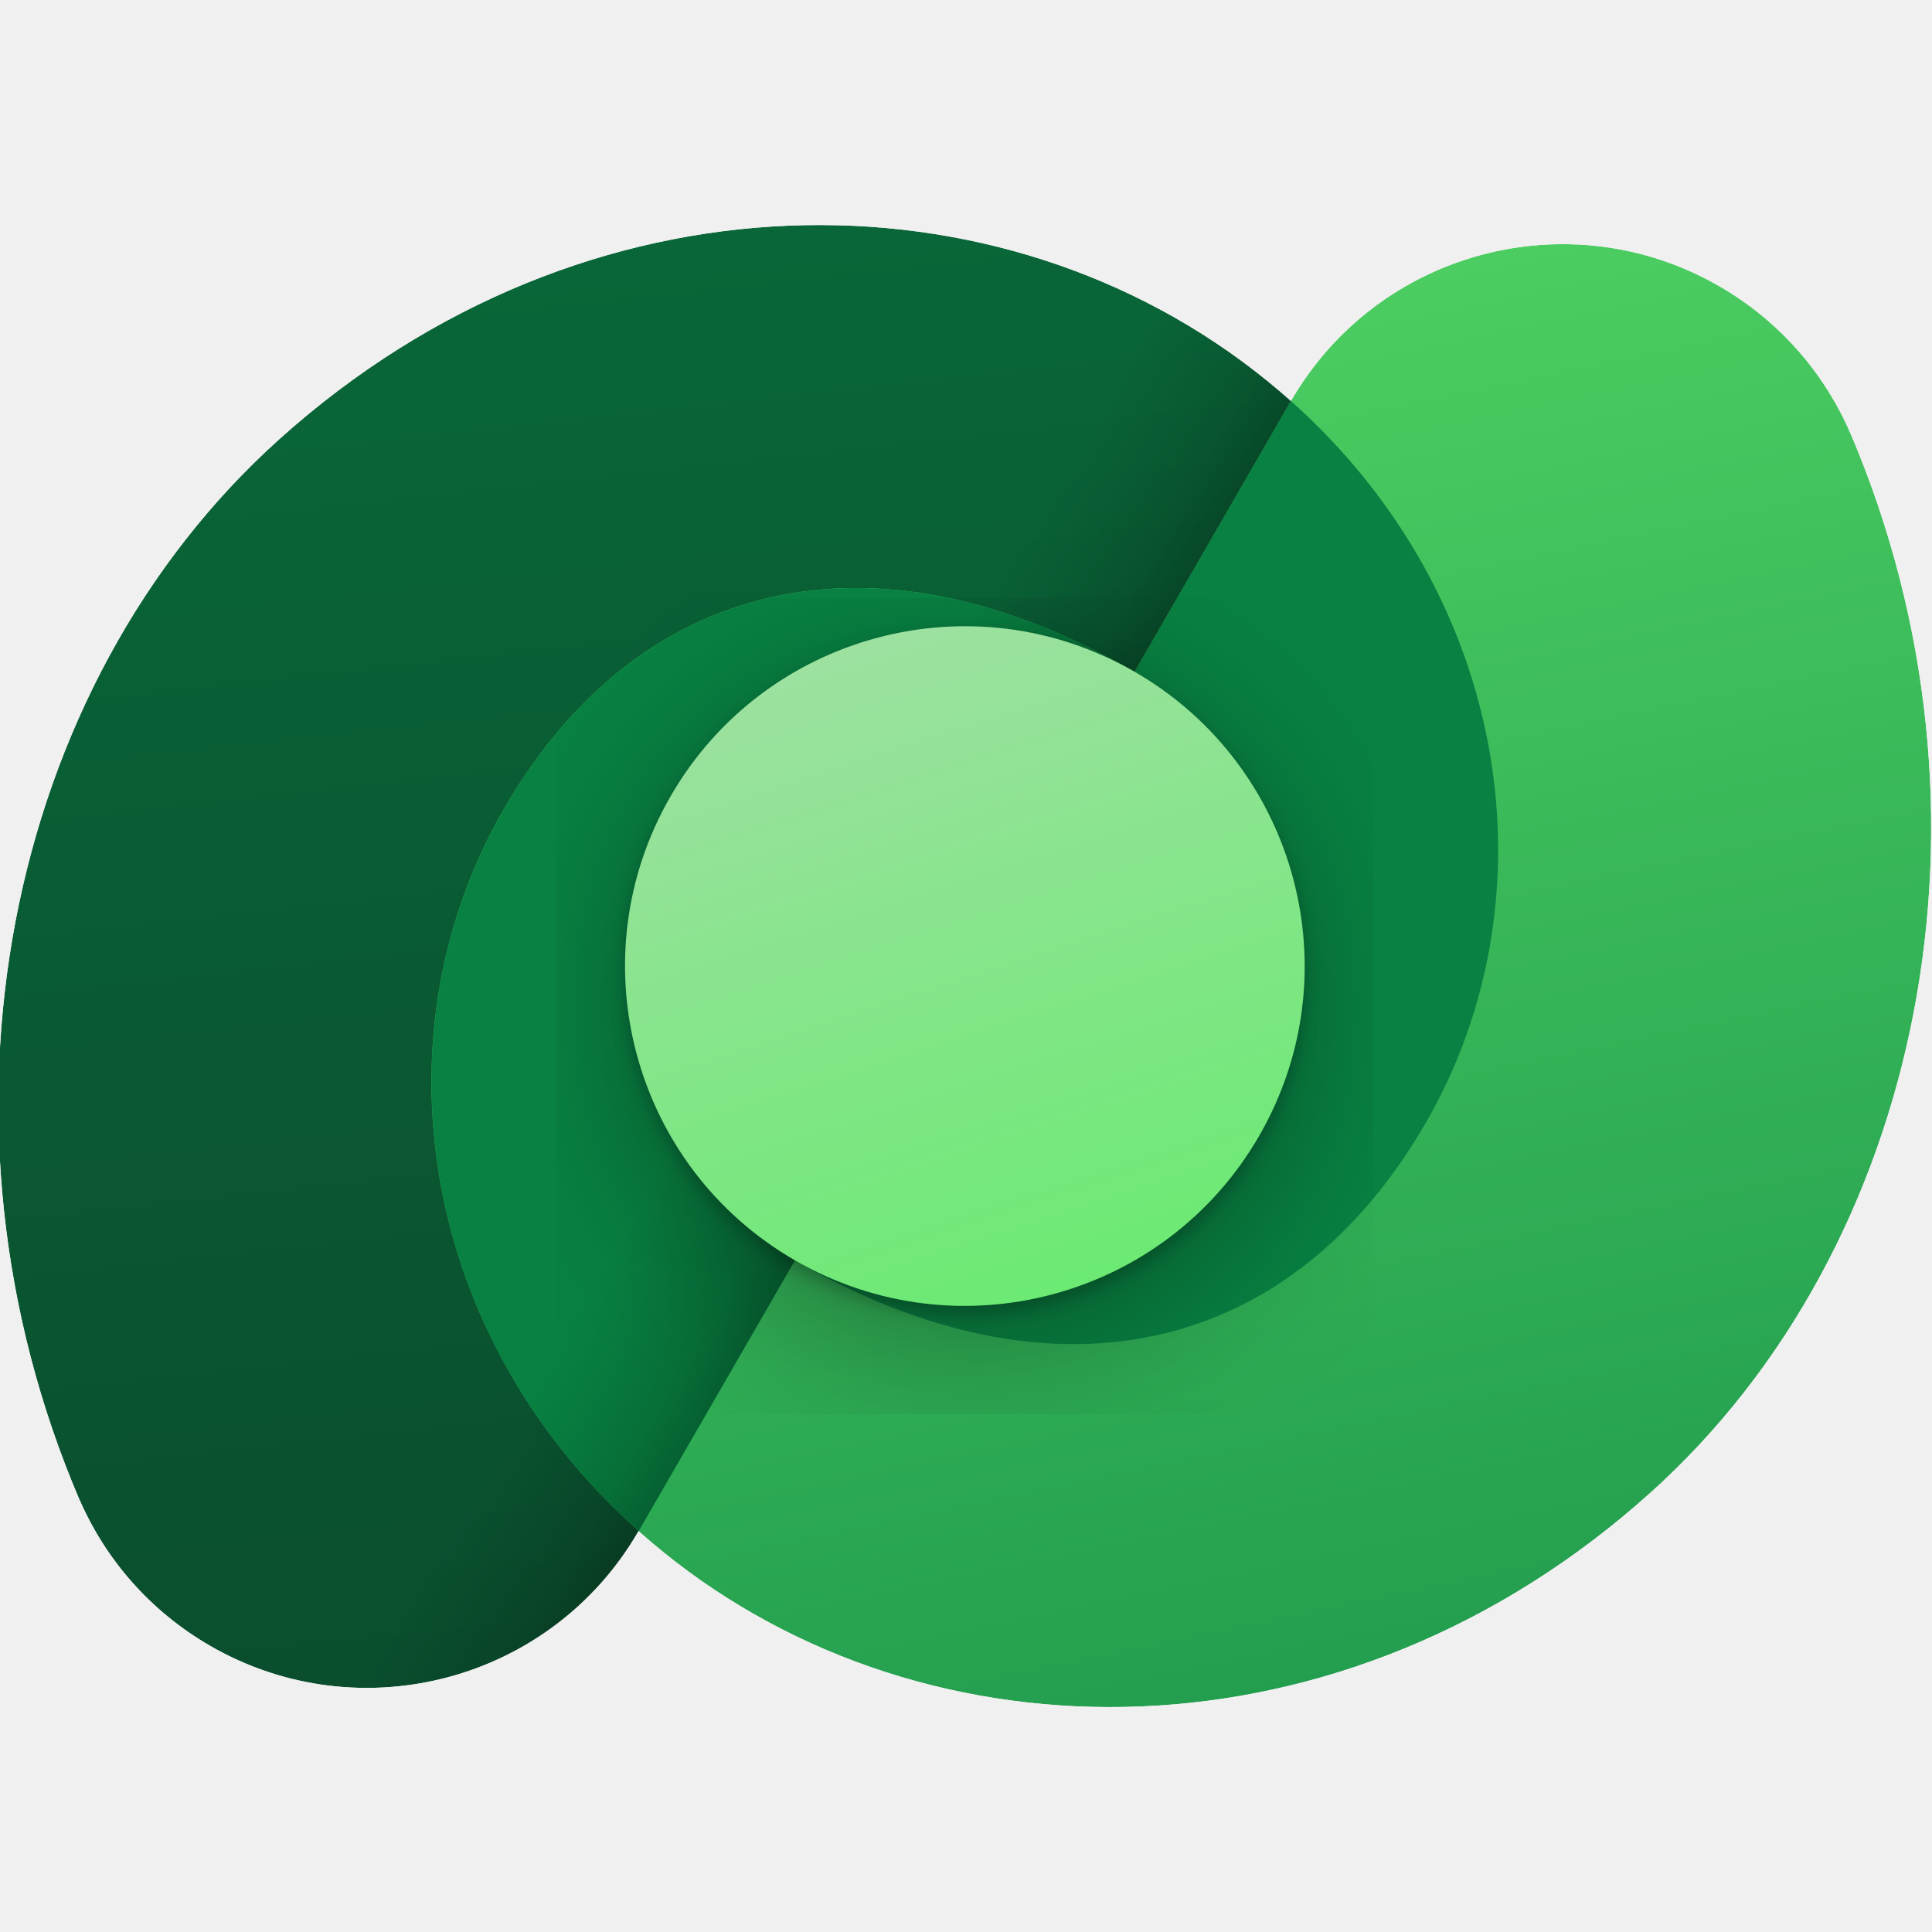
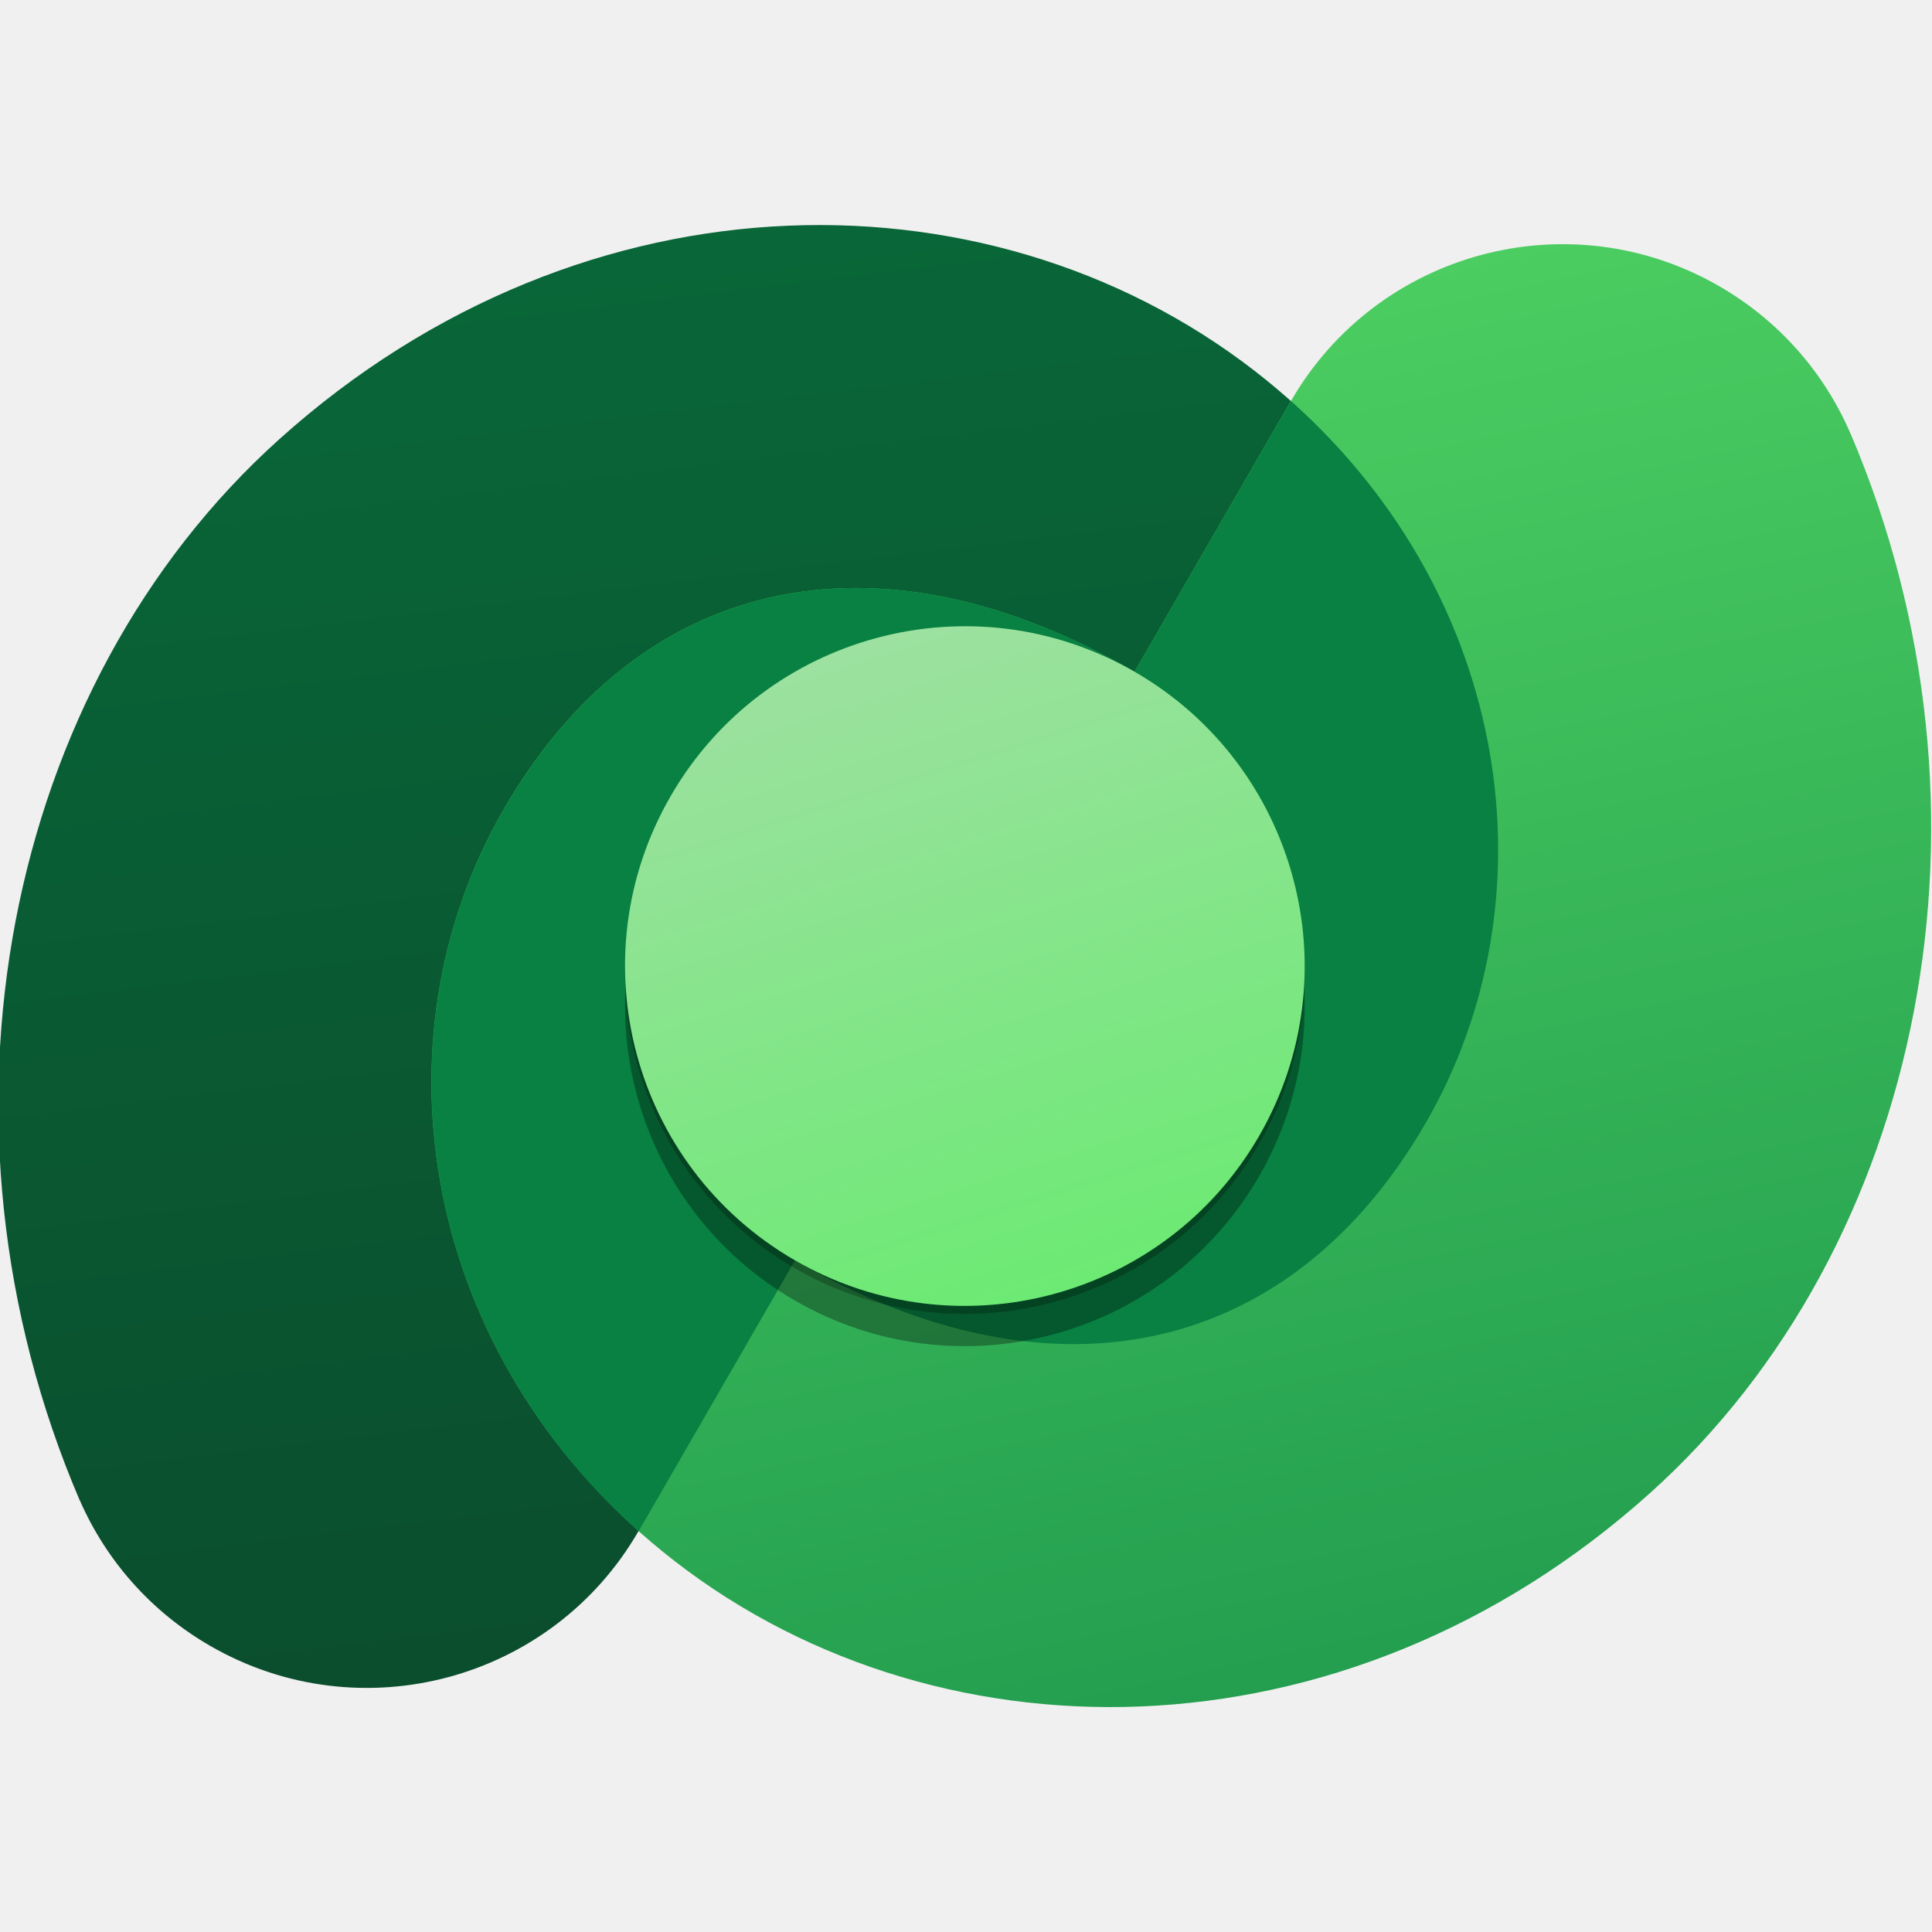
- <svg xmlns="http://www.w3.org/2000/svg" width="96" height="96" viewBox="0 0 96 96" fill="none">
-   <defs>
-     <filter id="filter0_f">
-       <feFlood flood-opacity="0" result="BackgroundImageFix" />
-       <feBlend mode="normal" in="SourceGraphic" in2="BackgroundImageFix" result="shape" />
-       <feGaussianBlur stdDeviation="0.4" result="effect1_foregroundBlur" />
-     </filter>
-     <filter id="filter1_f">
-       <feFlood flood-opacity="0" result="BackgroundImageFix" />
-       <feBlend mode="normal" in="SourceGraphic" in2="BackgroundImageFix" result="shape" />
-       <feGaussianBlur stdDeviation="4" result="effect1_foregroundBlur" />
-     </filter>
-     <linearGradient id="paint0_linear" x1="35.199" y1="10.24" x2="43.519" y2="85.76" gradientUnits="userSpaceOnUse">
-       <stop stop-color="#096738" />
-       <stop offset="1" stop-color="#0A4C2D" />
-     </linearGradient>
-     <linearGradient id="paint1_linear" x1="69.438" y1="9.28" x2="85.118" y2="84.16" gradientUnits="userSpaceOnUse">
-       <stop stop-color="#4ED062" />
-       <stop offset="1" stop-color="#209B4E" />
-     </linearGradient>
-     <linearGradient id="paint2_linear" x1="69.164" y1="86.649" x2="61.224" y2="86.649" gradientUnits="userSpaceOnUse">
-       <stop />
-       <stop offset="0.272" stop-opacity="0.561" />
-       <stop offset="0.621" stop-opacity="0.265" />
-       <stop offset="1" stop-opacity="0" />
-     </linearGradient>
-     <linearGradient id="paint3_linear" x1="64.829" y1="64.89" x2="52.611" y2="27.013" gradientUnits="userSpaceOnUse">
-       <stop stop-color="#66EB6E" />
-       <stop offset="1" stop-color="#9FE0A2" />
-     </linearGradient>
-     <clipPath id="clip0">
-       <rect width="96" height="96" fill="white" />
-     </clipPath>
-     <clipPath id="clip1">
-       <rect width="96" height="96" fill="white" />
-     </clipPath>
-   </defs>
-   <g clip-path="url(#clip0)">
-     <g clip-path="url(#clip1)">
-       <mask id="mask0" mask-type="alpha" maskUnits="userSpaceOnUse" x="-1" y="11" width="97" height="74">
-         <path d="M91.954 21.544L91.951 21.544C90.67 18.569 88.454 15.967 85.434 14.223C77.981 9.92 68.452 12.473 64.148 19.925L64.144 19.925C63.759 19.581 63.362 19.244 62.954 18.913C49.749 8.185 29.103 8.137 13.877 21.824C0.2 34.118 -4.079 55.779 3.961 74.55L3.966 74.551C5.252 77.487 7.454 80.055 10.443 81.781C17.893 86.082 27.419 83.532 31.724 76.086L31.728 76.086L31.732 76.079C32.118 76.423 32.514 76.761 32.922 77.092C46.127 87.82 66.774 87.868 81.999 74.181C95.654 61.907 99.941 40.294 91.954 21.544Z" fill="#C4C4C4" />
-       </mask>
-       <g mask="url(#mask0)">
-         <path fill-rule="evenodd" clip-rule="evenodd" d="M39.501 62.625C52.528 70.146 64.232 67.245 70.851 55.781C77.47 44.316 74.981 28.684 62.955 18.914C49.75 8.186 29.103 8.138 13.877 21.825C0.2 34.119 -4.078 55.781 3.961 74.551L3.966 74.552C5.252 77.489 7.454 80.056 10.443 81.782C17.893 86.083 27.419 83.533 31.724 76.087L31.729 76.087L39.501 62.625Z" fill="url(#paint0_linear)" />
-         <path fill-rule="evenodd" clip-rule="evenodd" d="M91.95 21.544L91.954 21.545C99.941 40.294 95.654 61.907 81.999 74.181C66.773 87.868 46.126 87.82 32.921 77.092C20.895 67.322 18.406 51.69 25.025 40.225C31.644 28.761 43.349 25.86 56.375 33.381L64.144 19.925L64.148 19.925C68.451 12.473 77.981 9.921 85.433 14.223C88.453 15.967 90.669 18.57 91.95 21.544Z" fill="url(#paint1_linear)" />
-         <path fill-rule="evenodd" clip-rule="evenodd" d="M56.379 33.381C43.352 25.86 31.648 28.762 25.029 40.226C18.634 51.302 20.74 66.269 31.736 76.08L39.504 62.626C52.531 70.147 64.235 67.246 70.854 55.781C77.249 44.705 75.142 29.739 64.147 19.927L56.379 33.381Z" fill="#088142" />
-         <rect opacity="0.25" x="61.224" y="9.111" width="7.94" height="97.446" transform="rotate(30 61.2239 9.11133)" fill="url(#paint2_linear)" />
-         <g filter="url(#filter0_f)">
-           <path d="M62.565 56.845C57.902 64.921 47.577 67.687 39.501 63.025C31.426 58.363 28.659 48.037 33.322 39.962C37.984 31.887 48.309 29.12 56.385 33.782C64.46 38.444 67.227 48.77 62.565 56.845Z" fill="black" fill-opacity="0.24" />
+ <svg xmlns="http://www.w3.org/2000/svg" width="100%" height="100%" viewBox="0 0 96 96" version="1.1" xml:space="preserve" style="fill-rule:evenodd;clip-rule:evenodd;stroke-linejoin:round;stroke-miterlimit:2;">
+   <g>
+     <g>
+       <clipPath id="_clip1">
+         <rect x="0" y="0" width="96" height="96" />
+       </clipPath>
+       <g clip-path="url(#_clip1)">
+         <g>
+           <path d="M39.501,62.625C52.528,70.146 64.232,67.245 70.851,55.781C77.47,44.316 74.981,28.684 62.955,18.914C49.75,8.186 29.103,8.138 13.877,21.825C0.2,34.119 -4.078,55.781 3.961,74.551L3.966,74.552C5.252,77.489 7.454,80.056 10.443,81.782C17.894,86.083 27.419,83.533 31.724,76.087L31.729,76.087L39.501,62.625Z" style="fill:url(#_Linear2);" />
+           <path d="M91.95,21.544L91.954,21.545C99.941,40.295 95.654,61.907 81.999,74.181C66.773,87.868 46.126,87.82 32.921,77.092C20.895,67.322 18.406,51.69 25.025,40.225C31.644,28.761 43.349,25.86 56.375,33.381L64.144,19.925L64.148,19.925C68.451,12.474 77.981,9.921 85.433,14.223C88.453,15.967 90.669,18.57 91.95,21.544Z" style="fill:url(#_Linear3);" />
+           <path d="M56.379,33.381C43.352,25.86 31.648,28.762 25.029,40.226C18.634,51.302 20.74,66.269 31.736,76.08L39.504,62.626C52.531,70.147 64.235,67.246 70.854,55.781C77.249,44.705 75.142,29.739 64.147,19.927L56.379,33.381Z" style="fill:rgb(8,129,66);" />
+           <g>
+             <path d="M62.565,56.845C57.902,64.921 47.577,67.687 39.501,63.025C31.426,58.363 28.659,48.037 33.322,39.962C37.984,31.887 48.31,29.12 56.385,33.782C64.46,38.444 67.227,48.77 62.565,56.845Z" style="fill-opacity:0.24;fill-rule:nonzero;" />
+           </g>
+           <g>
+             <path d="M62.565,58.445C57.902,66.52 47.577,69.287 39.501,64.625C31.426,59.963 28.659,49.637 33.322,41.562C37.984,33.487 48.31,30.72 56.385,35.382C64.46,40.044 67.227,50.37 62.565,58.445Z" style="fill-opacity:0.32;fill-rule:nonzero;" />
+           </g>
+           <path d="M62.565,56.445C57.902,64.52 47.577,67.287 39.501,62.625C31.426,57.963 28.659,47.637 33.322,39.562C37.984,31.487 48.31,28.72 56.385,33.382C64.46,38.044 67.227,48.37 62.565,56.445Z" style="fill:url(#_Linear4);fill-rule:nonzero;" />
        </g>
-         <g filter="url(#filter1_f)">
-           <path d="M62.565 58.445C57.902 66.52 47.577 69.287 39.501 64.625C31.426 59.963 28.659 49.637 33.322 41.562C37.984 33.487 48.309 30.72 56.385 35.382C64.46 40.044 67.227 50.37 62.565 58.445Z" fill="black" fill-opacity="0.32" />
-         </g>
-         <path d="M62.565 56.445C57.902 64.52 47.577 67.287 39.501 62.625C31.426 57.963 28.659 47.637 33.322 39.562C37.984 31.487 48.309 28.72 56.385 33.382C64.46 38.044 67.227 48.37 62.565 56.445Z" fill="url(#paint3_linear)" />
      </g>
    </g>
  </g>
+   <defs>
+     <linearGradient id="_Linear2" x1="0" y1="0" x2="1" y2="0" gradientUnits="userSpaceOnUse" gradientTransform="matrix(8.3199,75.5198,-75.5198,8.3199,35.1986,10.2397)">
+       <stop offset="0" style="stop-color:rgb(9,103,56);stop-opacity:1" />
+       <stop offset="1" style="stop-color:rgb(10,76,45);stop-opacity:1" />
+     </linearGradient>
+     <linearGradient id="_Linear3" x1="0" y1="0" x2="1" y2="0" gradientUnits="userSpaceOnUse" gradientTransform="matrix(15.68,74.88,-74.88,15.68,69.4381,9.28013)">
+       <stop offset="0" style="stop-color:rgb(78,208,98);stop-opacity:1" />
+       <stop offset="1" style="stop-color:rgb(32,155,78);stop-opacity:1" />
+     </linearGradient>
+     <linearGradient id="_Linear4" x1="0" y1="0" x2="1" y2="0" gradientUnits="userSpaceOnUse" gradientTransform="matrix(-12.2187,-37.8771,37.8771,-12.2187,64.8292,64.8898)">
+       <stop offset="0" style="stop-color:rgb(102,235,110);stop-opacity:1" />
+       <stop offset="1" style="stop-color:rgb(159,224,162);stop-opacity:1" />
+     </linearGradient>
+   </defs>
</svg>
